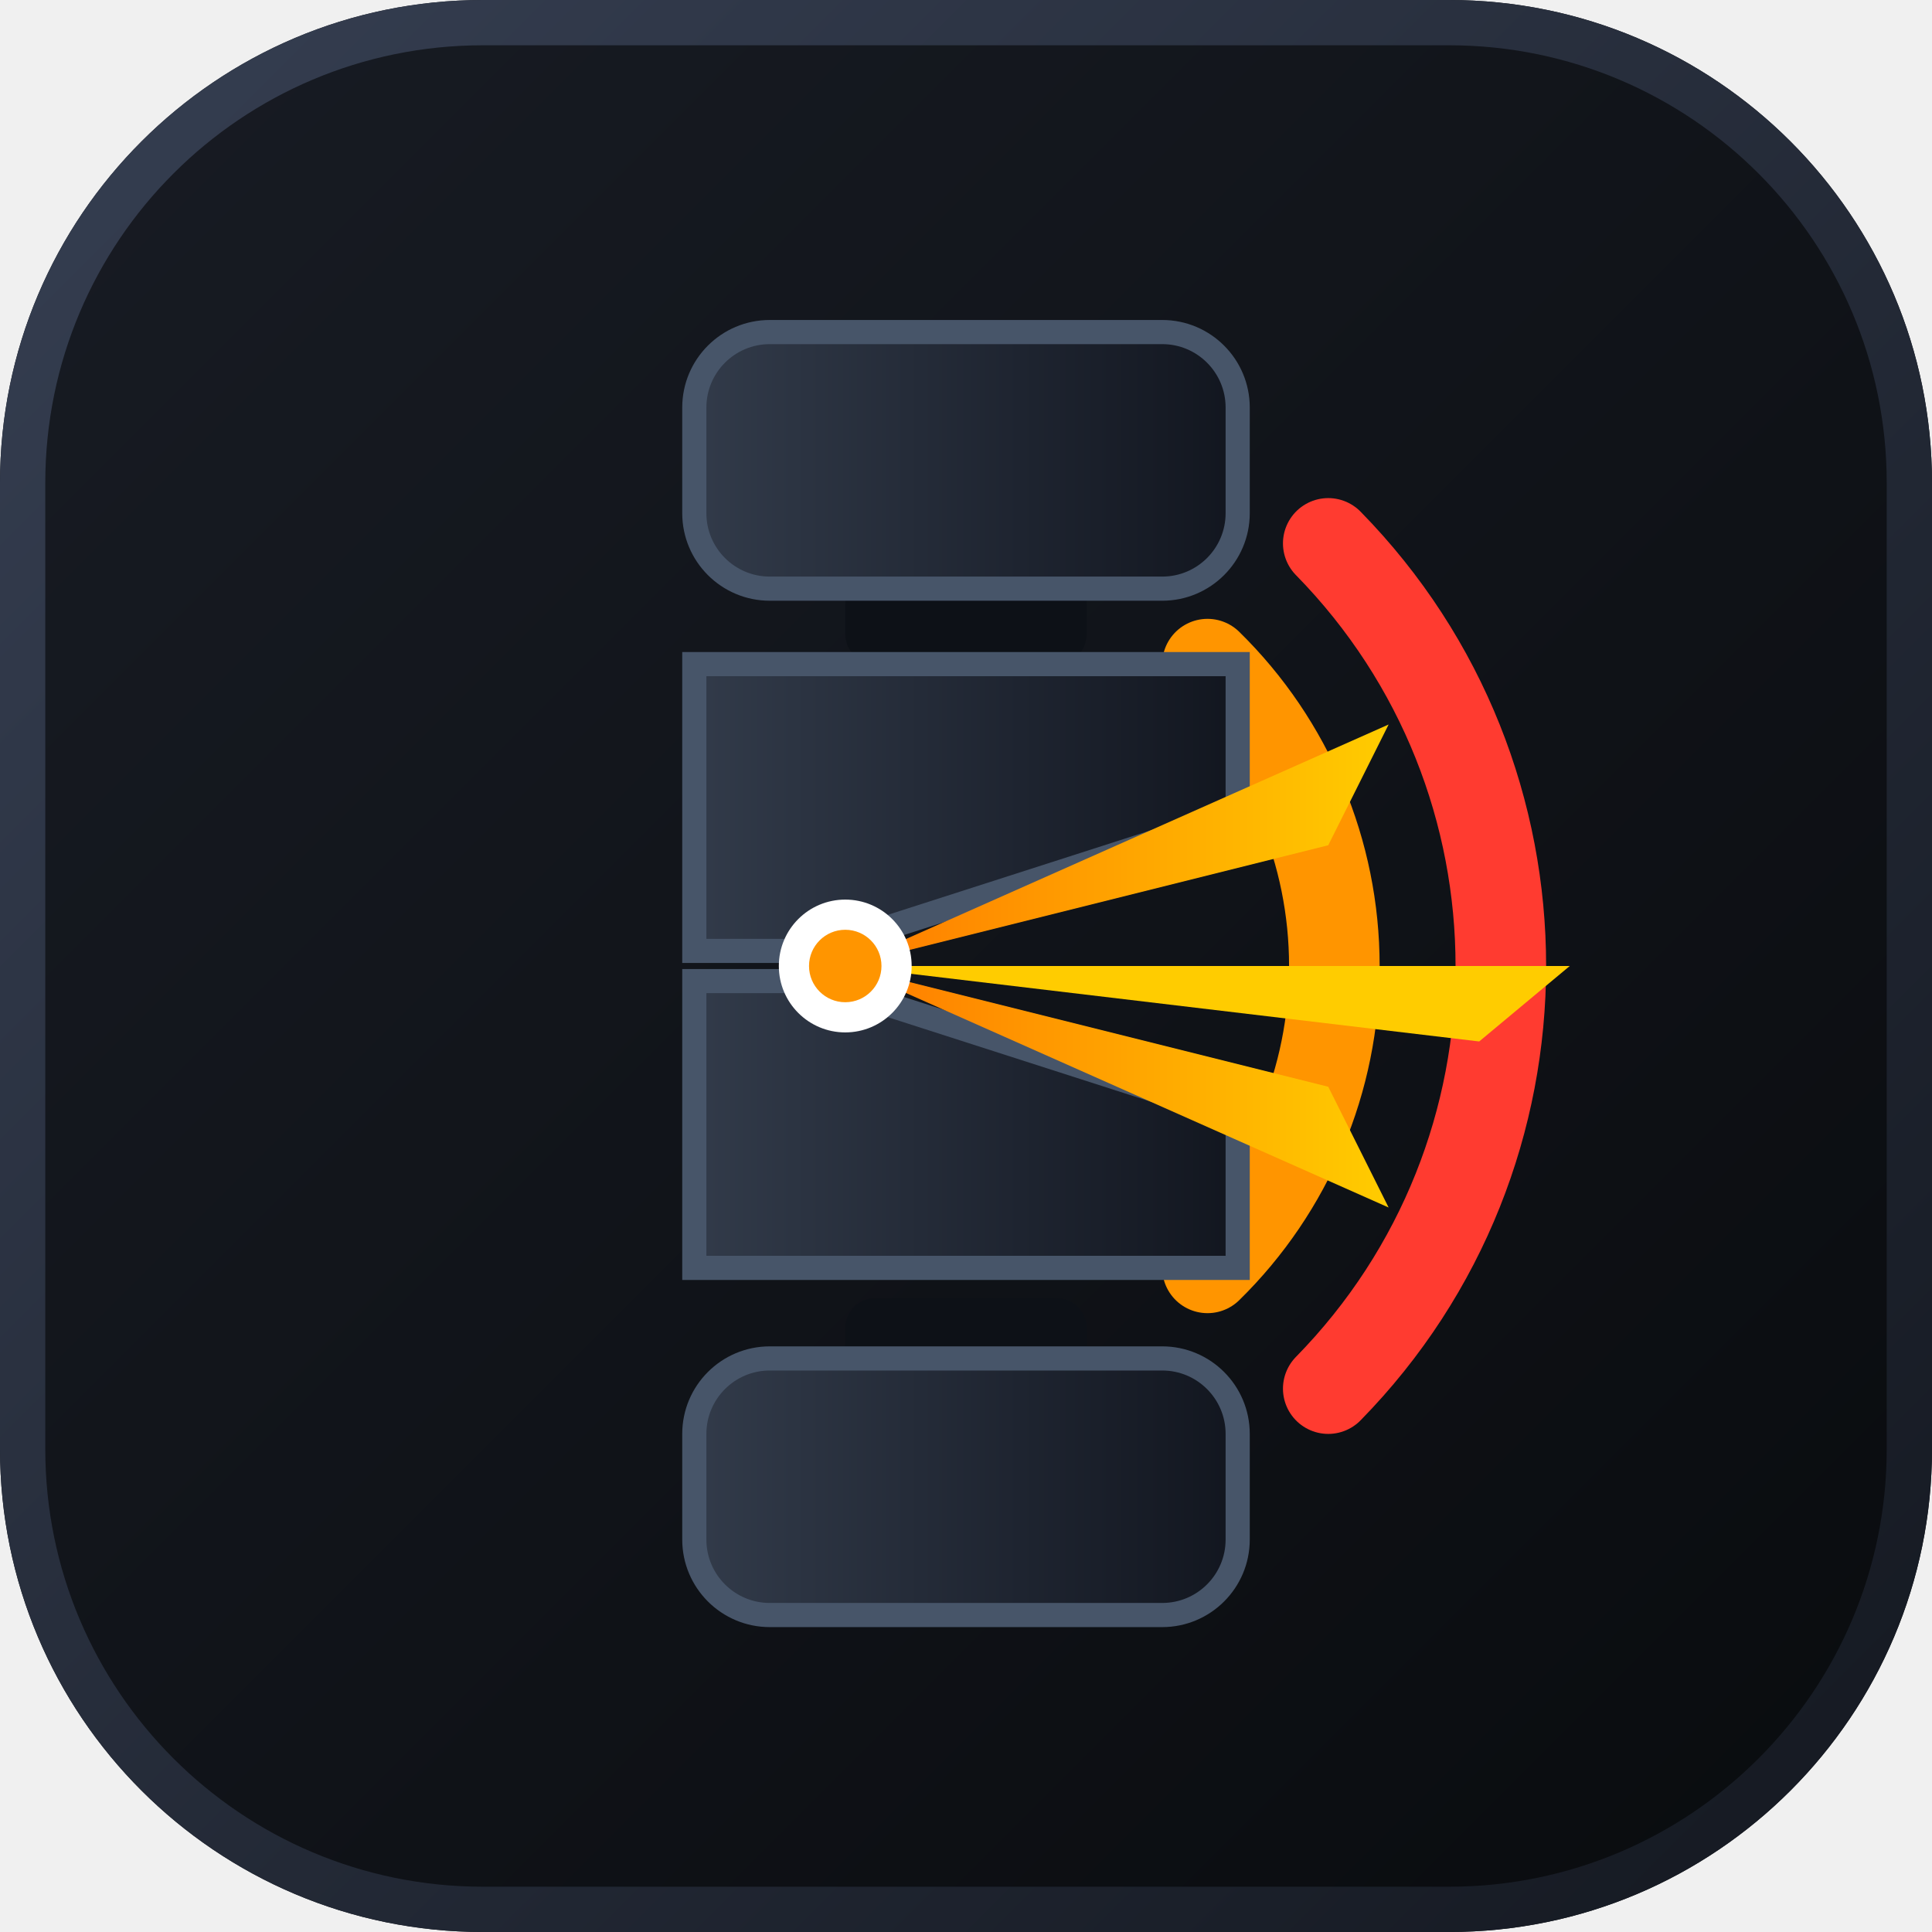
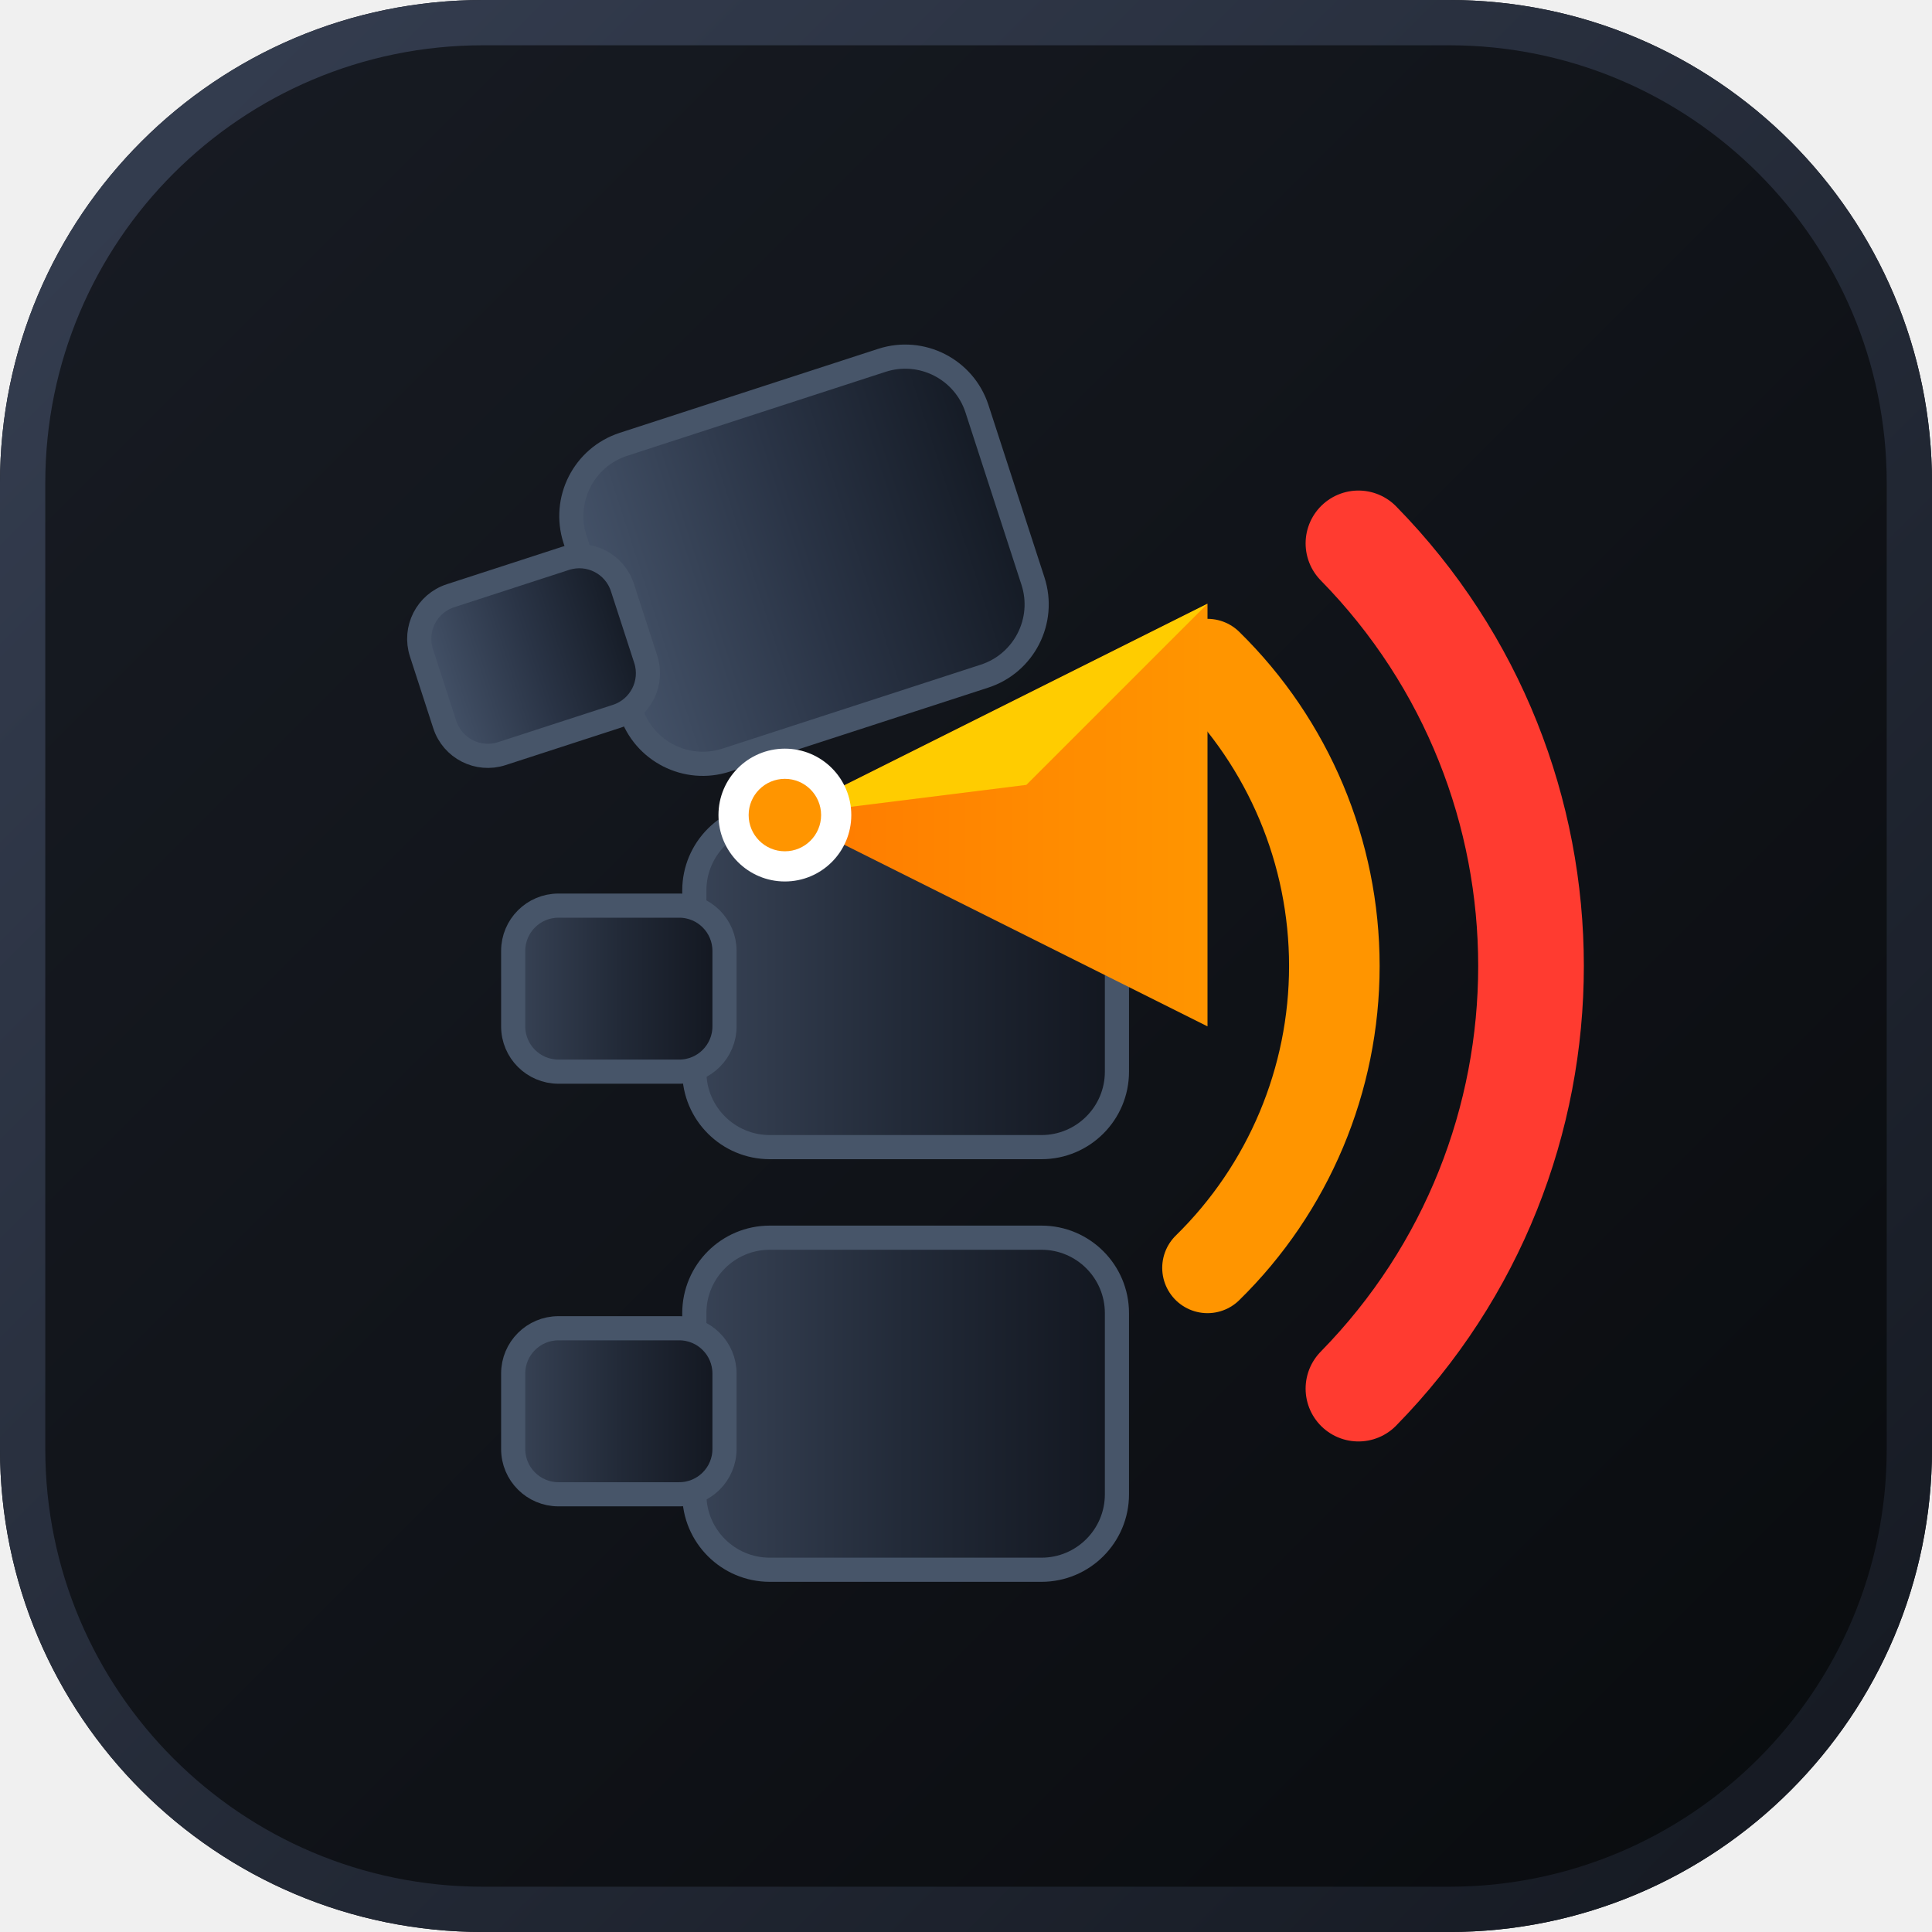
<svg xmlns="http://www.w3.org/2000/svg" viewBox="0 0 64 64" fill="none">
  <defs>
-     <linearGradient id="v10bBg" x1="0" y1="0" x2="64" y2="64" gradientUnits="userSpaceOnUse">
+     <linearGradient id="v10cBg" x1="0" y1="0" x2="64" y2="64" gradientUnits="userSpaceOnUse">
      <stop stop-color="#181c24" />
      <stop offset="1" stop-color="#090b0e" />
    </linearGradient>
-     <linearGradient id="v10bRim" x1="0" y1="0" x2="64" y2="64" gradientUnits="userSpaceOnUse">
+     <linearGradient id="v10cRim" x1="0" y1="0" x2="64" y2="64" gradientUnits="userSpaceOnUse">
      <stop stop-color="#363f52" />
      <stop offset="1" stop-color="#141820" />
    </linearGradient>
-     <linearGradient id="v10bBlockGrad" x1="0" y1="0" x2="1" y2="0">
-       <stop offset="0%" stop-color="#323b4a" />
-       <stop offset="60%" stop-color="#1e2430" />
+     <linearGradient id="v10cBlockGrad" x1="0" y1="0" x2="1" y2="0">
+       <stop offset="0%" stop-color="#384356" />
+       <stop offset="50%" stop-color="#222a38" />
      <stop offset="100%" stop-color="#12161f" />
    </linearGradient>
-     <linearGradient id="v10bBeamGrad" x1="0" y1="0.5" x2="1" y2="0.5">
+     <linearGradient id="v10cBlockTilted" x1="0" y1="0" x2="1" y2="0">
+       <stop offset="0%" stop-color="#445268" />
+       <stop offset="50%" stop-color="#2a3446" />
+       <stop offset="100%" stop-color="#141a24" />
+     </linearGradient>
+     <linearGradient id="v10cHornGrad" x1="0" y1="0.5" x2="1" y2="0.5">
      <stop offset="0%" stop-color="#ff7a00" />
-       <stop offset="100%" stop-color="#ffcc00" />
+       <stop offset="100%" stop-color="#ff9500" />
    </linearGradient>
  </defs>
-   <rect width="64" height="64" rx="16" fill="url(#v10bBg)" />
-   <rect x="0.75" y="0.75" width="62.5" height="62.5" rx="15.25" stroke="url(#v10bRim)" stroke-width="1.5" />
-   <path d="M 44,18 A 20 20 0 0 1 44,46" stroke="#ff3b30" stroke-width="3" stroke-linecap="round" />
+   <rect width="64" height="64" rx="16" fill="url(#v10cBg)" />
+   <rect x="0.75" y="0.75" width="62.5" height="62.5" rx="15.25" stroke="url(#v10cRim)" stroke-width="1.5" />
+   <path d="M 45,18 A 20 20 0 0 1 45,46" stroke="#ff3b30" stroke-width="3.5" stroke-linecap="round" />
  <path d="M 40,22 A 14 14 0 0 1 40,42" stroke="#ff9500" stroke-width="3" stroke-linecap="round" />
-   <rect x="28" y="19" width="8" height="3" rx="1" fill="#0d1117" />
-   <rect x="28" y="43" width="8" height="3" rx="1" fill="#0d1117" />
-   <rect x="23" y="11" width="18" height="8.5" rx="2.5" fill="url(#v10bBlockGrad)" stroke="#475569" stroke-width="0.8" />
-   <polygon points="23,22 41,22 41,27 27,31.5 23,31.5" fill="url(#v10bBlockGrad)" stroke="#475569" stroke-width="0.8" />
-   <polygon points="23,32.5 27,32.5 41,37 41,42 23,42" fill="url(#v10bBlockGrad)" stroke="#475569" stroke-width="0.8" />
-   <rect x="23" y="45" width="18" height="8.5" rx="2.5" fill="url(#v10bBlockGrad)" stroke="#475569" stroke-width="0.8" />
-   <polygon points="28,32 46,24 44,28" fill="url(#v10bBeamGrad)" />
-   <polygon points="28,32 52,32 49,34.5" fill="#ffcc00" />
-   <polygon points="28,32 44,36 46,40" fill="url(#v10bBeamGrad)" />
-   <circle cx="28" cy="32" r="2.2" fill="#ffffff" />
-   <circle cx="28" cy="32" r="1.2" fill="#ff9500" />
+   <g>
+     <rect x="23" y="41" width="14" height="11" rx="2.5" fill="url(#v10cBlockGrad)" stroke="#475569" stroke-width="0.8" />
+     <rect x="17" y="44" width="7" height="5.5" rx="1.5" fill="url(#v10cBlockGrad)" stroke="#475569" stroke-width="0.8" />
+   </g>
+   <g>
+     <rect x="23" y="27" width="14" height="11" rx="2.5" fill="url(#v10cBlockGrad)" stroke="#475569" stroke-width="0.8" />
+     <rect x="17" y="30" width="7" height="5.5" rx="1.5" fill="url(#v10cBlockGrad)" stroke="#475569" stroke-width="0.8" />
+   </g>
+   <g transform="rotate(-18 28 26)">
+     <rect x="22" y="13" width="14" height="11" rx="2.5" fill="url(#v10cBlockTilted)" stroke="#475569" stroke-width="0.8" />
+     <rect x="16" y="16" width="7" height="5.5" rx="1.5" fill="url(#v10cBlockTilted)" stroke="#475569" stroke-width="0.8" />
+   </g>
+   <polygon points="26,27 40,20 40,34" fill="url(#v10cHornGrad)" />
+   <polygon points="26,27 40,20 34,26" fill="#ffcc00" />
+   <circle cx="26" cy="27" r="2.2" fill="#ffffff" />
+   <circle cx="26" cy="27" r="1.2" fill="#ff9500" />
</svg>
